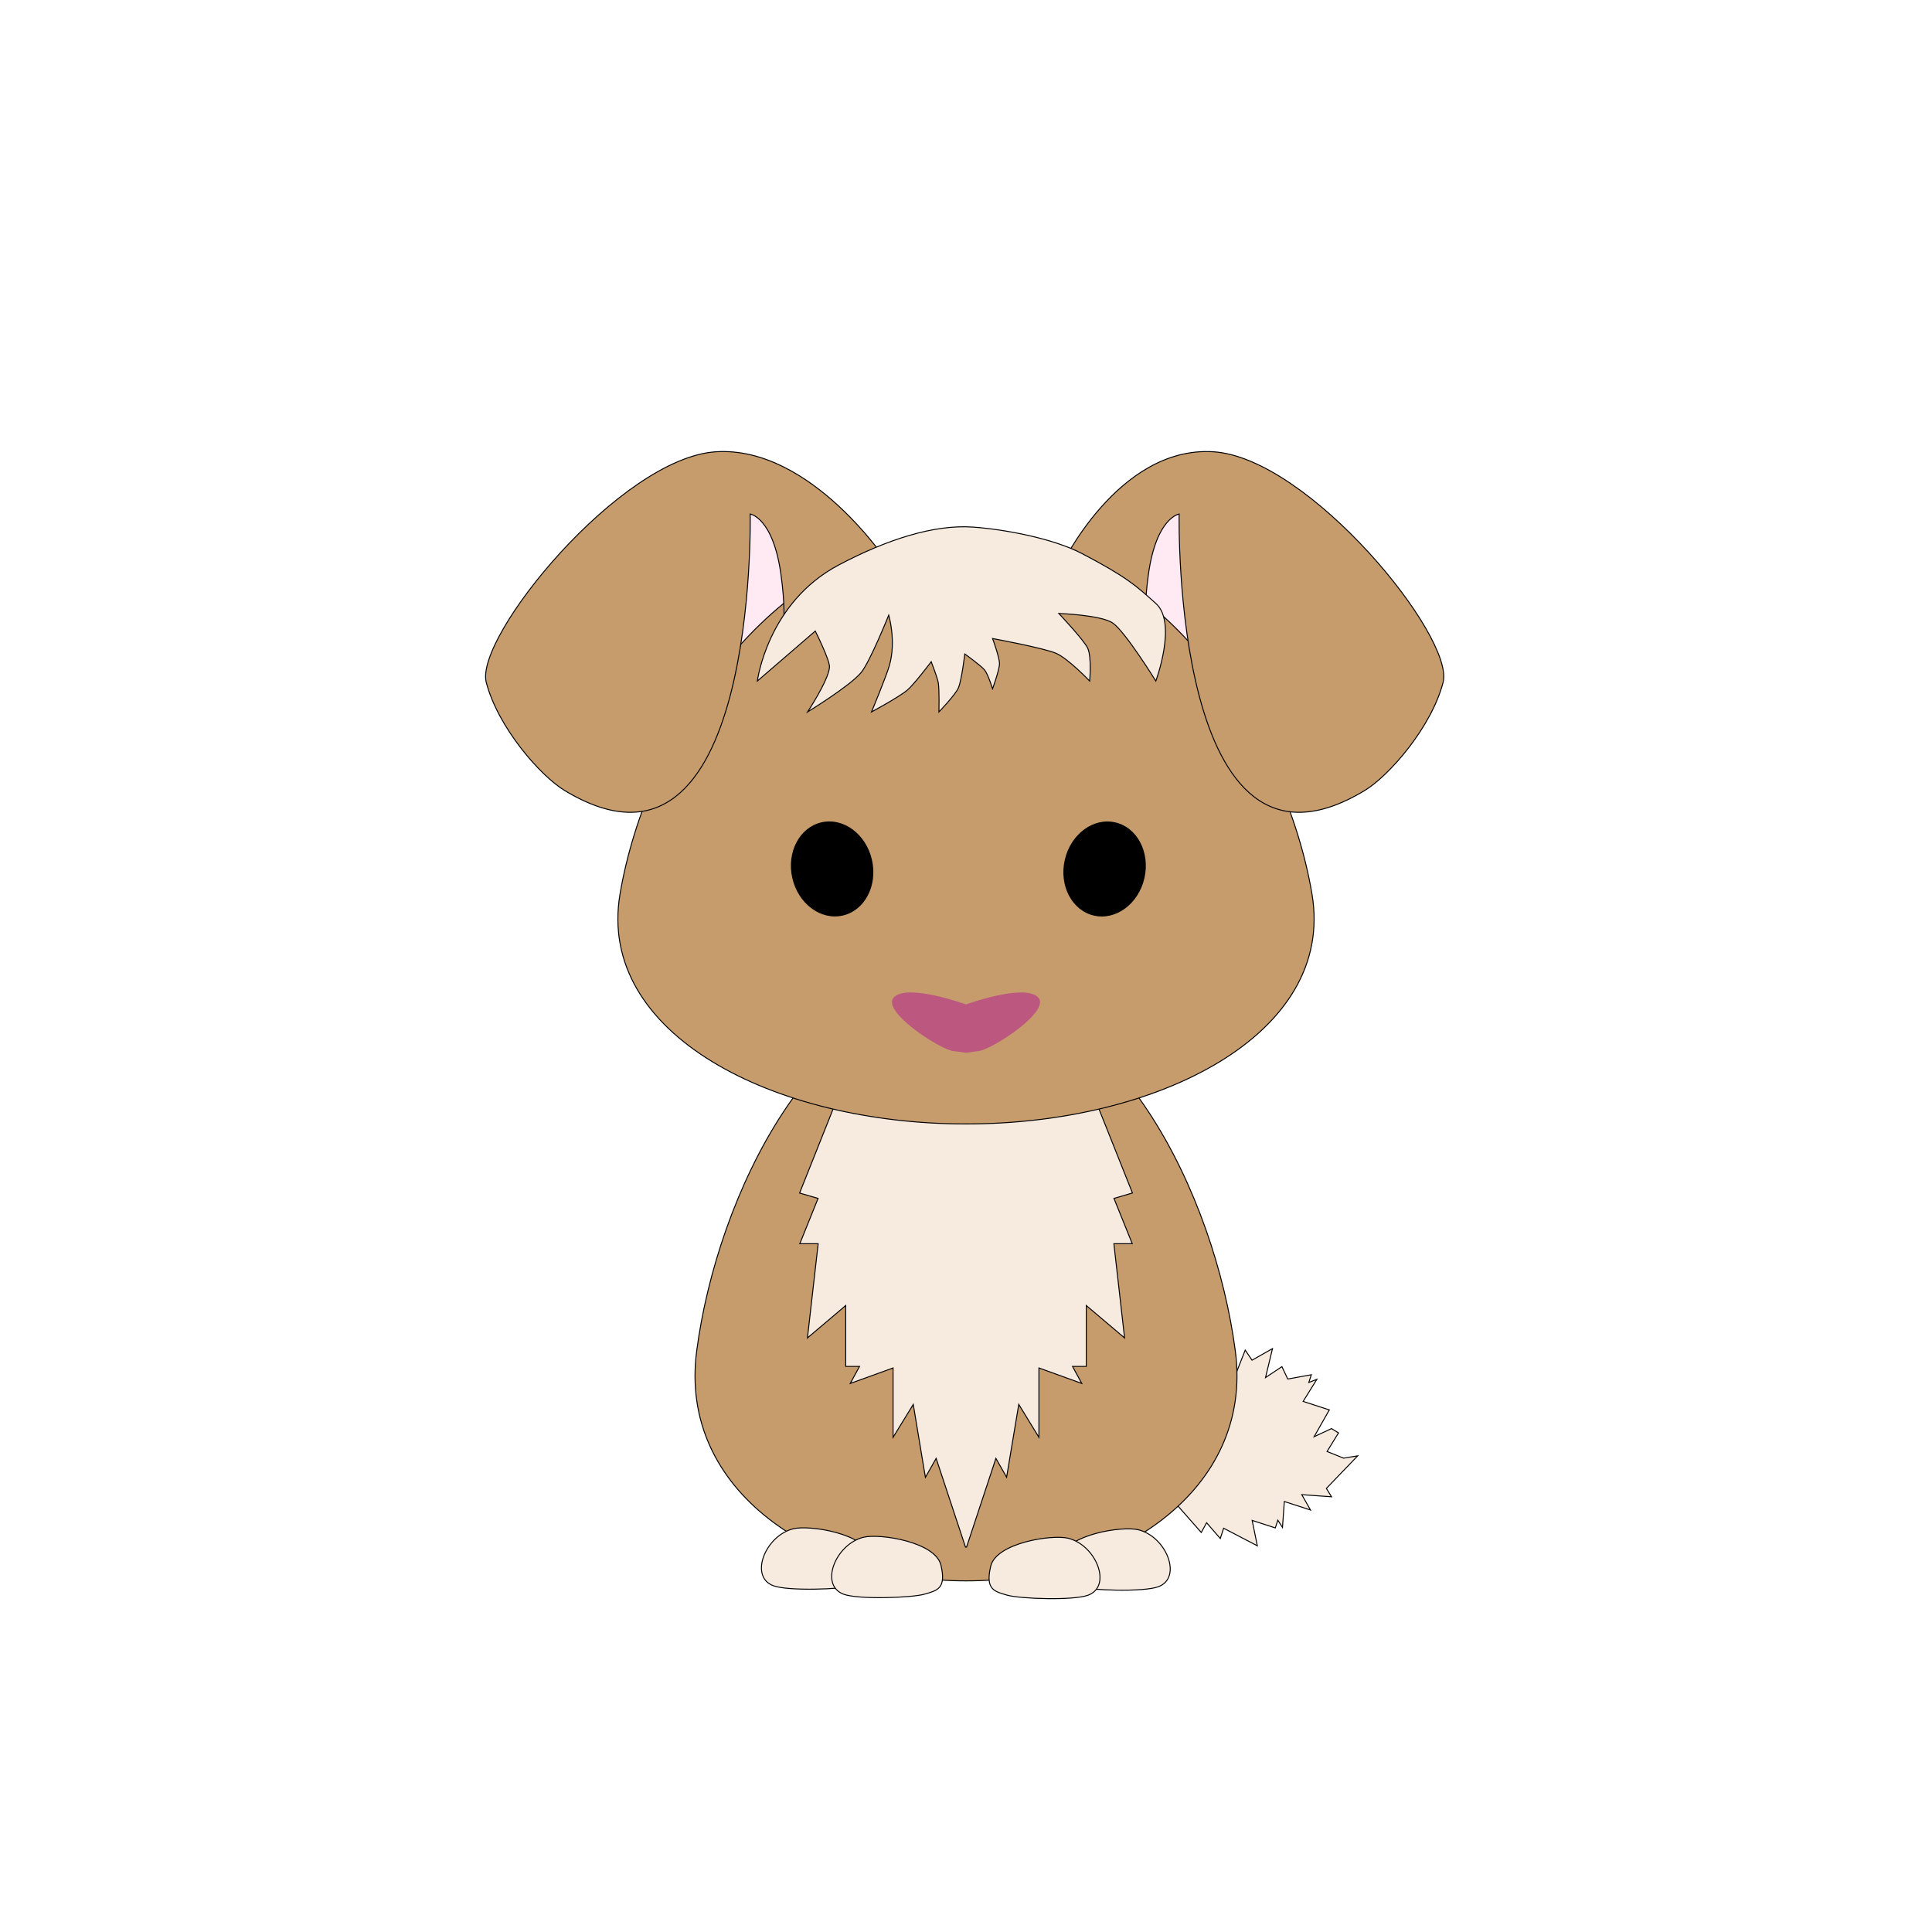
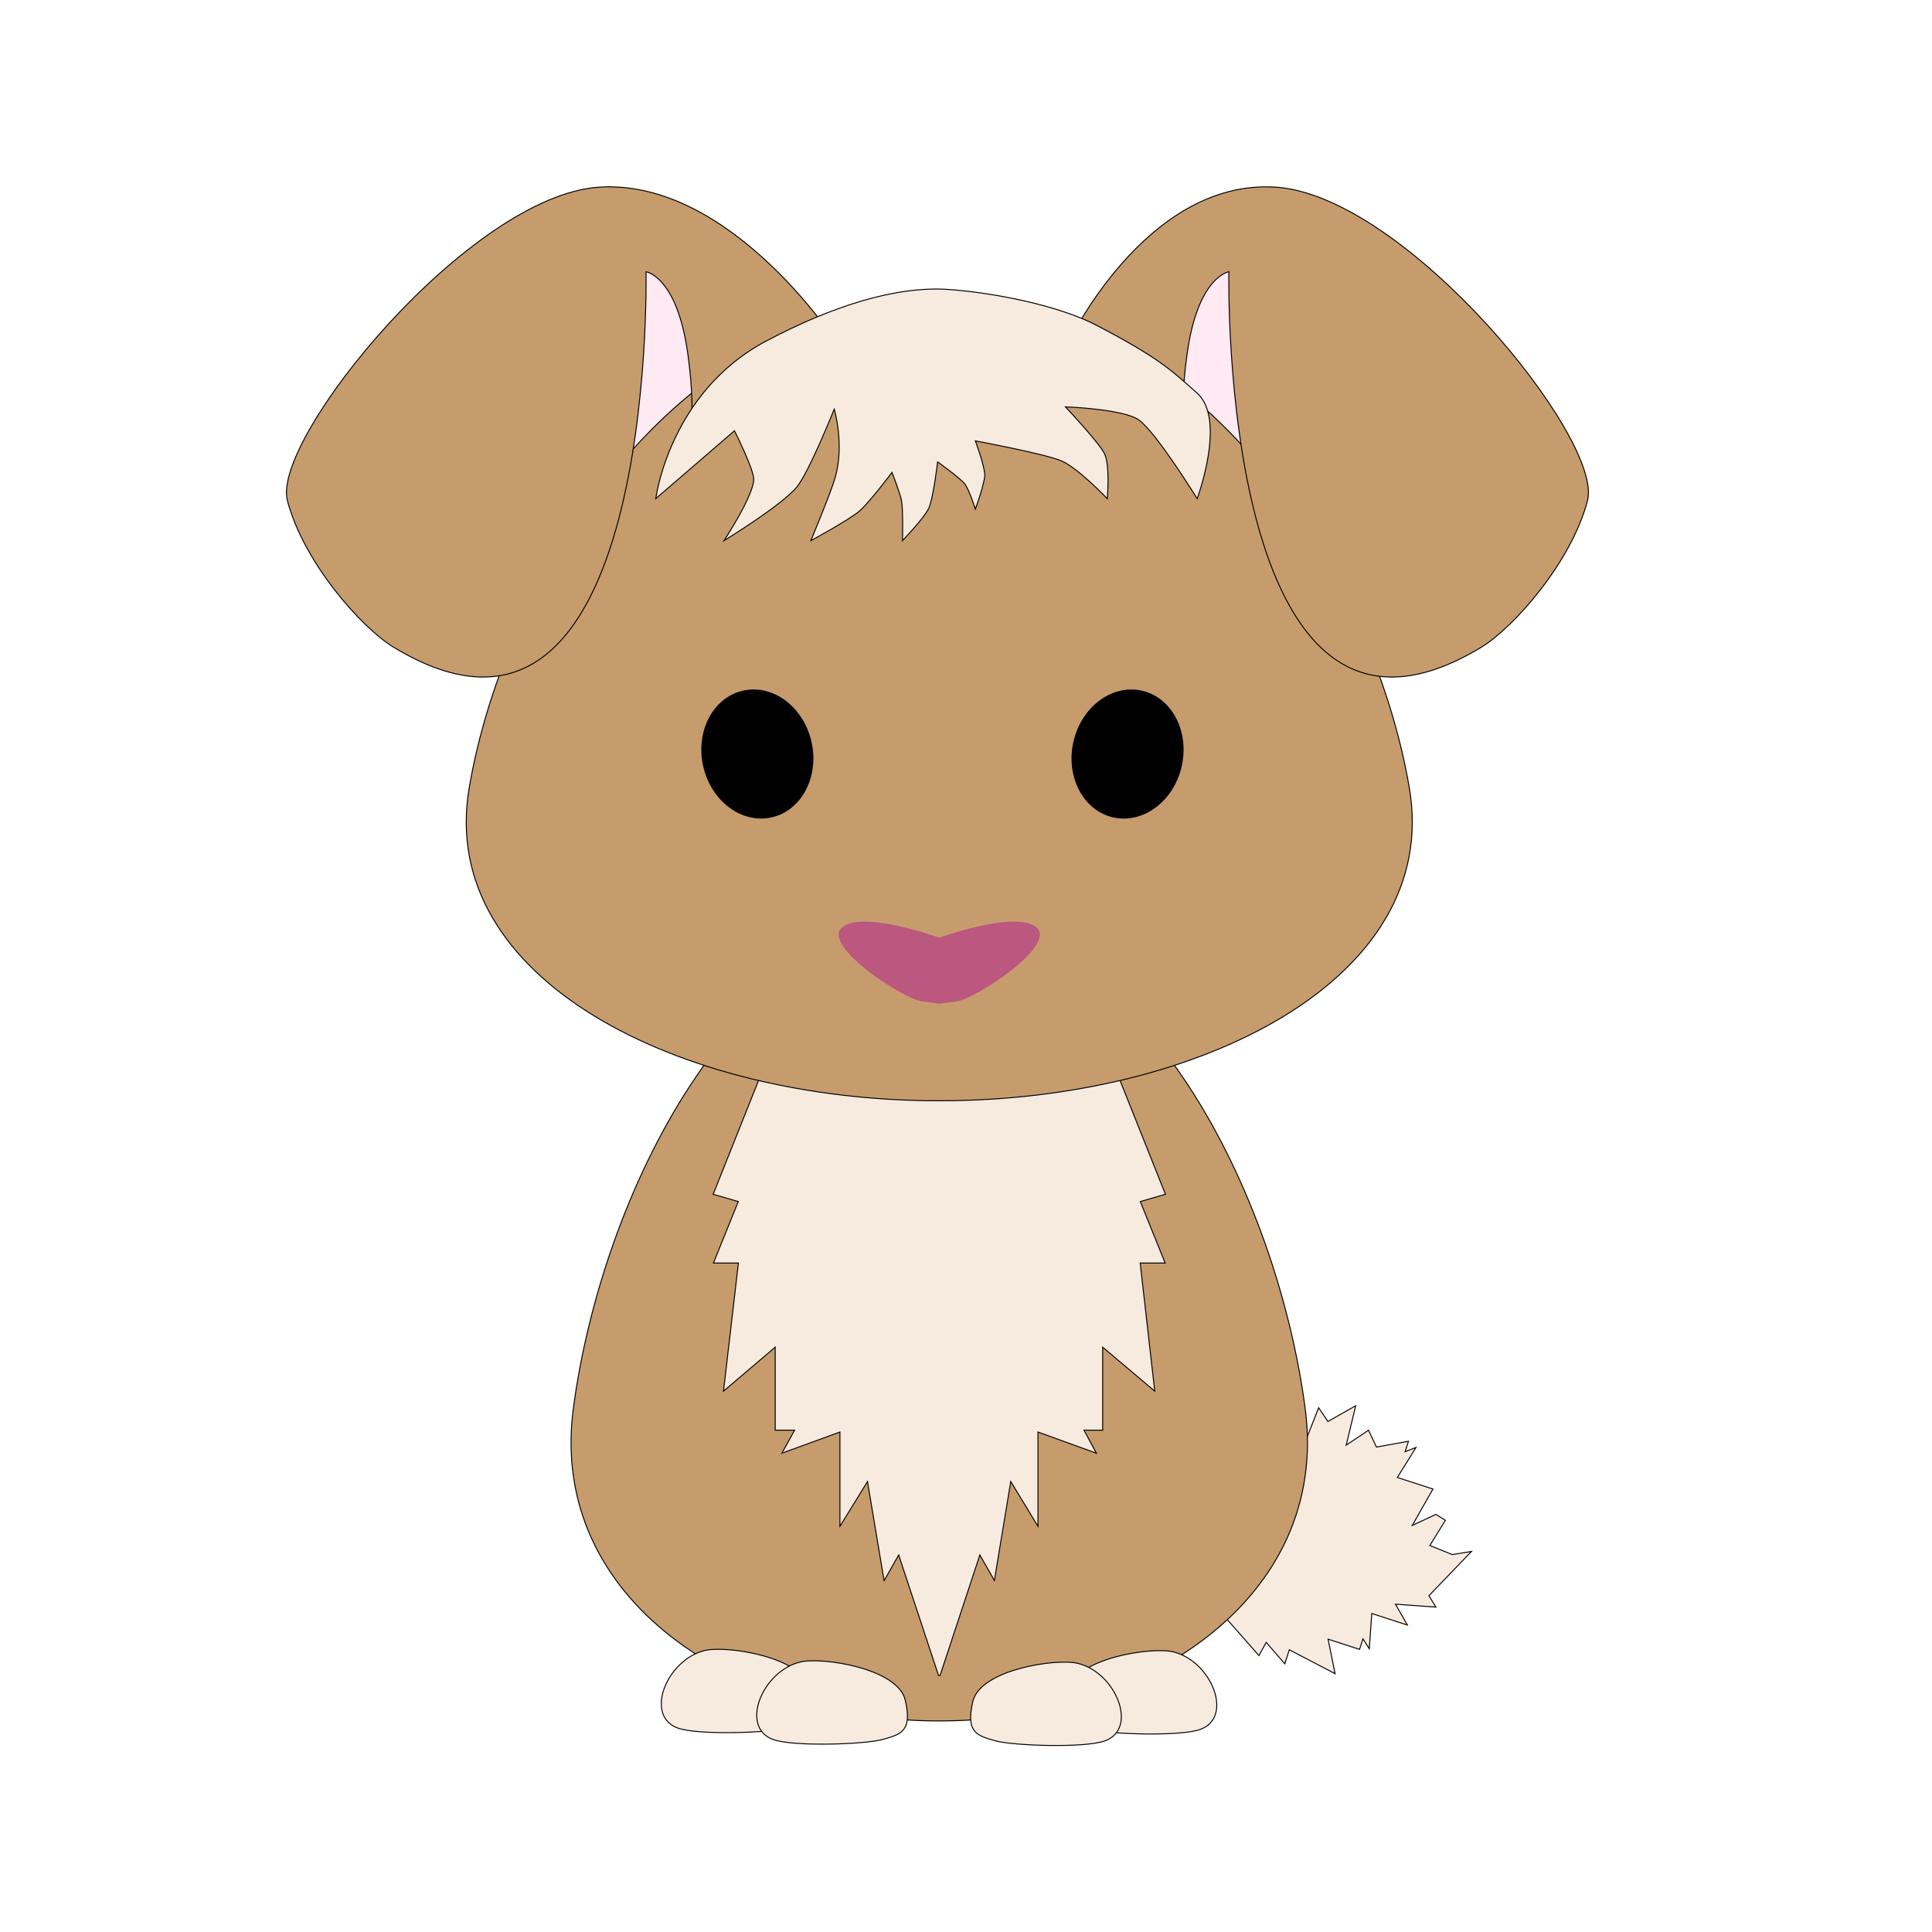
<svg xmlns="http://www.w3.org/2000/svg" version="1.1" id="Layer_1" x="0px" y="0px" width="2000px" height="2000px" viewBox="0 0 2000 2000" enable-background="new 0 0 2000 2000" xml:space="preserve">
-   <polyline fill="#F7EADF" stroke="#000000" stroke-miterlimit="10" points="1260.1,1471.066 1289.043,1397.634 1296.09,1408.07   1317.252,1396.096 1310.059,1426.069 1327.024,1414.741 1333.074,1427.569 1357.477,1423.133 1354.888,1431.115 1363.196,1427.877   1348.994,1450.737 1376.102,1459.532 1360.377,1487.253 1378.383,1478.856 1385.602,1483.346 1373.752,1502.565 1390.893,1509.472   1405.5,1507.065 1373.043,1540.812 1378.397,1549.454 1369.871,1548.87 1347.586,1547.27 1356.65,1563.164 1329.538,1554.367   1327.615,1581.197 1322.793,1573.684 1320.193,1581.692 1296.225,1573.915 1301.581,1600.208 1266.698,1582.007 1263.236,1592.673   1249.074,1576.35 1243.548,1586.406 1214.617,1553.563 " />
-   <polygon fill="#FFE9F2" stroke="#000000" stroke-miterlimit="10" points="1153.604,601.11 1260.1,701.605 1227.102,506.615 " />
-   <polygon fill="#FFE9F2" stroke="#000000" stroke-miterlimit="10" points="844.099,601.11 737.604,701.605 770.602,506.615 " />
-   <path fill="#C69C6D" stroke="#000000" stroke-miterlimit="10" d="M1001.193,1027.212c153.726,0,256.407,209.19,277.636,371.523  c18.995,145.24-124.618,237.765-278.344,237.765h-0.97c-153.726,0-297.338-92.524-278.344-237.766  c21.229-162.332,123.911-371.473,277.636-371.473L1001.193,1027.212z" />
-   <polyline fill="#F7EADF" stroke="#000000" stroke-miterlimit="10" points="1134.443,1140.03 1172.305,1234.973 1153.176,1240.588   1172.106,1287.5 1153.077,1287.5 1164.16,1385.021 1124.5,1351.462 1124.5,1414.5 1110.26,1414.5 1119.838,1432.136   1075.5,1416.104 1075.5,1487.929 1054.623,1453.812 1045.501,1508.433 1042.036,1529.227 1030.953,1509.7 1000.597,1601.5   999.452,1601.5 969.08,1509.7 957.979,1529.34 954.481,1508.488 945.402,1453.84 924.5,1487.929 924.5,1416.104 880.186,1432.136   889.79,1414.5 875.5,1414.5 875.5,1351.462 835.864,1385.021 846.973,1287.5 827.943,1287.5 846.874,1240.588 827.745,1235.03   865.606,1140.06 " />
-   <path fill="#C69C6D" stroke="#000000" stroke-miterlimit="10" d="M1001.532,554.212c197.484,0,329.395,209.19,356.666,371.523  c24.401,145.24-160.092,237.765-357.575,237.765h-1.246c-197.483,0-381.977-92.524-357.575-237.765  c27.272-162.333,159.183-371.474,356.666-371.474L1001.532,554.212z" />
-   <path fill="#C69C6D" stroke="#000000" stroke-miterlimit="10" d="M920.594,584.611c0,0-80.117-123.076-179.292-116.954  c-99.175,6.122-250.185,191.823-237.94,238.758c12.244,46.936,56.21,96.755,80.876,111.737  C785,940.093,776.602,532.114,776.602,532.114s23.698,3.512,31.86,62.692c8.163,59.179-2.041,74.893-2.041,74.893" />
-   <path fill="#C69C6D" stroke="#000000" stroke-miterlimit="10" d="M1097.586,587.611c0,0,59.191-126.076,158.366-119.953  c99.175,6.122,250.185,191.823,237.94,238.758s-56.211,96.755-80.877,111.737c-200.762,121.94-192.363-286.04-192.363-286.04  s-23.697,3.512-31.859,62.692c-8.163,59.179,2.04,74.893,2.04,74.893" />
-   <path fill="#F7EADF" stroke="#000000" stroke-miterlimit="10" d="M1007.532,545.667C967.188,542.74,918.274,558.347,868,585  c-73.674,39.059-84,120-84,120l59.969-51.719c0,0,15.382,30.537,14.711,37.593C857.359,704.748,836,737,836,737  s43.544-26.603,55.333-40.667c9.21-10.988,28.667-59.54,28.667-59.54s8,26.873,0.667,52.206c-3.405,11.762-18.491,48-18.491,48  s28.904-15.576,37.158-22.667C946.602,708.09,964,685,964,685s6.521,16.715,7.333,22c1.187,7.715,0.667,30,0.667,30  s16.844-17.587,20-24.667c3.531-7.921,6.75-35.333,6.75-35.333s16.888,12.04,20.583,16.667c3.492,4.373,8.167,19.333,8.167,19.333  s7.167-19.667,7.167-26c0-6.667-7.167-26-7.167-26s53.35,9.868,65.833,15.333C1105.975,681.868,1128,705,1128,705s2.241-24.7-2-34  c-3.734-8.188-29.902-35.948-29.902-35.948S1139.957,636.61,1152,645c13.059,9.098,44.5,60,44.5,60s22.447-60.344,0-80.357  c-20.513-18.289-29.719-27.129-76.5-51.643C1090.255,557.414,1040.438,548.054,1007.532,545.667z" />
-   <path fill="#BC5780" d="M999.348,1089.875c0,0,0,0,14-1.875c14-1.875,76-41.938,60.973-55.938S999.348,1040,999.348,1040h1.304  c0,0-59.945-21.938-74.973-7.938s46.973,54.094,60.973,55.969s14,1.859,14,1.859" />
-   <ellipse transform="matrix(0.975 -0.2221 0.2221 0.975 -178.2523 213.734)" cx="861.397" cy="899.595" rx="42.299" ry="49.497" />
-   <ellipse transform="matrix(-0.975 -0.2221 0.2221 -0.975 2058.494 2030.625)" cx="1143.397" cy="899.595" rx="42.299" ry="49.497" />
+   <polyline fill="#F7EADF" stroke="#000000" stroke-miterlimit="10" points="1325.735,1557.113 1365.063,1457.335 1374.638,1471.516   1403.393,1455.244 1393.618,1495.973 1416.672,1480.58 1424.893,1498.011 1458.049,1491.981 1454.531,1502.828 1465.821,1498.429   1446.523,1529.49 1483.355,1541.44 1461.99,1579.107 1486.455,1567.698 1496.265,1573.798 1480.163,1599.913 1503.454,1609.298   1523.302,1606.027 1479.2,1651.881 1486.476,1663.625 1474.89,1662.831 1444.609,1660.656 1456.926,1682.253 1420.087,1670.3   1417.474,1706.756 1410.922,1696.547 1407.39,1707.429 1374.821,1696.861 1382.1,1732.587 1334.701,1707.855 1329.998,1722.349   1310.755,1700.169 1303.246,1713.834 1263.936,1669.208 " />
+   <polygon fill="#FFE9F2" stroke="#000000" stroke-miterlimit="10" points="1181.033,375.04 1325.735,511.59 1280.898,246.642 " />
+   <polygon fill="#FFE9F2" stroke="#000000" stroke-miterlimit="10" points="760.484,375.04 615.782,511.59 660.619,246.642 " />
+   <path fill="#C69C6D" stroke="#000000" stroke-miterlimit="10" d="M973.94,954.016c208.879,0,348.399,284.041,377.244,504.615  c25.811,197.35-169.328,322.869-378.206,322.869h-1.318c-208.878,0-404.016-125.52-378.207-322.869  c28.847-220.574,168.368-504.647,377.245-504.647L973.94,954.016z" />
+   <polyline fill="#F7EADF" stroke="#000000" stroke-miterlimit="10" points="1154.997,1107.31 1206.442,1236.314 1180.45,1243.851   1206.173,1307.5 1180.316,1307.5 1195.383,1440.104 1141.5,1394.598 1141.5,1480.5 1122.137,1480.5 1134.947,1504.338   1074.5,1482.431 1074.5,1580.025 1046.336,1533.667 1034.043,1607.886 1029.387,1636.14 1014.353,1609.686 973.13,1734.5   971.575,1734.5 930.306,1609.686 915.223,1636.334 910.47,1607.98 898.018,1533.717 869.5,1580.025 869.5,1482.431   809.403,1504.338 822.568,1480.5 802.5,1480.5 802.5,1394.598 748.97,1440.104 764.391,1307.5 738.533,1307.5 764.256,1243.851   738.264,1236.347 789.709,1107.327 " />
+   <path fill="#C69C6D" stroke="#000000" stroke-miterlimit="10" d="M974.4,311.315c268.338,0,447.573,284.392,484.63,504.966  c33.155,197.348-217.528,323.218-485.864,323.218h-1.693c-268.335,0-519.02-125.87-485.864-323.219  c37.057-220.574,216.293-504.824,484.628-504.824L974.4,311.315z" />
+   <path fill="#C69C6D" stroke="#000000" stroke-miterlimit="10" d="M864.425,352.621c0,0-108.861-167.232-243.618-158.914  C486.05,202.026,280.862,454.352,297.5,518.126c16.637,63.774,76.377,131.468,109.893,151.826  c272.79,165.688,261.378-388.663,261.378-388.663s32.2,4.772,43.29,85.184c11.091,80.411-2.772,101.762-2.772,101.762" />
+   <path fill="#C69C6D" stroke="#000000" stroke-miterlimit="10" d="M1104.916,356.697c0,0,80.429-171.308,215.185-162.989  c134.756,8.318,339.944,260.644,323.307,324.419c-16.638,63.774-76.378,131.468-109.894,151.826  c-272.79,165.688-261.378-388.663-261.378-388.663s-32.199,4.772-43.29,85.184c-11.092,80.411,2.772,101.762,2.772,101.762" />
+   <path fill="#F7EADF" stroke="#000000" stroke-miterlimit="10" d="M982.554,299.705c-54.818-3.977-121.281,17.229-189.593,53.445  c-100.106,53.071-114.137,163.053-114.137,163.053l81.484-70.274c0,0,20.901,41.494,19.989,51.081  c-1.794,18.852-30.816,62.675-30.816,62.675s59.167-36.147,75.186-55.256c12.515-14.93,38.951-80.901,38.951-80.901  s10.87,36.515,0.905,70.937c-4.626,15.981-25.125,65.221-25.125,65.221s39.274-21.165,50.49-30.799  c9.875-8.483,33.516-39.857,33.516-39.857s8.86,22.711,9.965,29.893c1.613,10.483,0.905,40.763,0.905,40.763  s22.887-23.897,27.176-33.516c4.798-10.763,9.172-48.01,9.172-48.01s22.946,16.359,27.967,22.646  c4.745,5.942,11.098,26.269,11.098,26.269s9.738-26.723,9.738-35.328c0-9.059-9.738-35.328-9.738-35.328s72.49,13.409,89.451,20.835  c17.179,7.52,47.105,38.951,47.105,38.951s3.045-33.562-2.717-46.198c-5.075-11.125-40.631-48.846-40.631-48.846  s59.595,2.118,75.958,13.518c17.744,12.361,60.466,81.526,60.466,81.526s30.501-81.993,0-109.188  c-27.872-24.851-40.381-36.863-103.946-70.17C1094.955,315.666,1027.265,302.948,982.554,299.705z" />
+   <path fill="#BC5780" d="M971.434,1039.16c0,0,0,0,19.021-2.547c19.023-2.549,103.268-57.18,82.849-76.203  c-20.419-19.021-101.87,10.59-101.87,10.59h1.771c0,0-81.453-29.611-101.871-10.59c-20.419,19.023,63.825,73.6,82.849,76.147  c19.022,2.548,19.022,2.575,19.022,2.575" />
+   <ellipse transform="matrix(0.975 -0.2221 0.2221 0.975 -153.7646 193.575)" cx="783.989" cy="780.613" rx="57.475" ry="67.256" />
+   <ellipse transform="matrix(-0.975 -0.2221 0.2221 -0.975 2131.85 1800.911)" cx="1167.164" cy="780.613" rx="57.474" ry="67.256" />
  <g>
    <g>
-       <path fill="#F7EADF" stroke="#000000" stroke-miterlimit="10" d="M800.509,1641.531c-25.324-9.497-8.088-52.095,20.933-58.992    c16.663-3.962,74.216,4.757,79.925,29.02c5.708,24.264-3.806,26.166-17.127,29.973    C870.918,1645.337,815.732,1647.24,800.509,1641.531z" />
-       <path fill="#F7EADF" stroke="#000000" stroke-miterlimit="10" d="M873.218,1650.297c-25.324-9.496-8.087-52.094,20.933-58.992    c16.663-3.961,74.216,4.758,79.925,29.021s-3.806,26.166-17.126,29.972C943.628,1654.104,888.441,1656.006,873.218,1650.297z" />
+       <path fill="#F7EADF" stroke="#000000" stroke-miterlimit="10" d="M701.255,1788.736c-34.409-12.904-10.989-70.784,28.443-80.157    c22.64-5.383,100.842,6.464,108.599,39.432c7.757,32.969-5.171,35.554-23.271,40.726S721.941,1796.493,701.255,1788.736z" />
+       <path fill="#F7EADF" stroke="#000000" stroke-miterlimit="10" d="M800.051,1800.646c-34.41-12.903-10.989-70.783,28.442-80.156    c22.641-5.383,100.843,6.465,108.6,39.432c7.757,32.968-5.171,35.554-23.271,40.725    C895.722,1805.819,820.736,1808.404,800.051,1800.646z" />
    </g>
    <g>
-       <path fill="#F7EADF" stroke="#000000" stroke-miterlimit="10" d="M1199.146,1642.562c25.324-9.497,8.087-52.095-20.933-58.992    c-16.663-3.961-74.216,4.757-79.925,29.021c-5.709,24.263,3.806,26.165,17.127,29.972    C1128.735,1646.368,1183.922,1648.271,1199.146,1642.562z" />
-       <path fill="#F7EADF" stroke="#000000" stroke-miterlimit="10" d="M1126.436,1651.328c25.324-9.496,8.088-52.094-20.932-58.992    c-16.663-3.961-74.216,4.758-79.926,29.021c-5.708,24.263,3.807,26.166,17.127,29.972    C1056.026,1655.135,1111.213,1657.037,1126.436,1651.328z" />
+       <path fill="#F7EADF" stroke="#000000" stroke-miterlimit="10" d="M1242.913,1790.138c34.409-12.905,10.988-70.784-28.443-80.157    c-22.642-5.383-100.842,6.463-108.599,39.433c-7.758,32.968,5.171,35.552,23.271,40.725    C1147.241,1795.309,1222.227,1797.895,1242.913,1790.138z" />
+       <path fill="#F7EADF" stroke="#000000" stroke-miterlimit="10" d="M1144.116,1802.048c34.41-12.902,10.99-70.783-28.441-80.157    c-22.641-5.381-100.842,6.466-108.601,39.433c-7.756,32.968,5.172,35.554,23.271,40.725    C1048.446,1807.221,1123.432,1809.805,1144.116,1802.048z" />
    </g>
  </g>
</svg>
